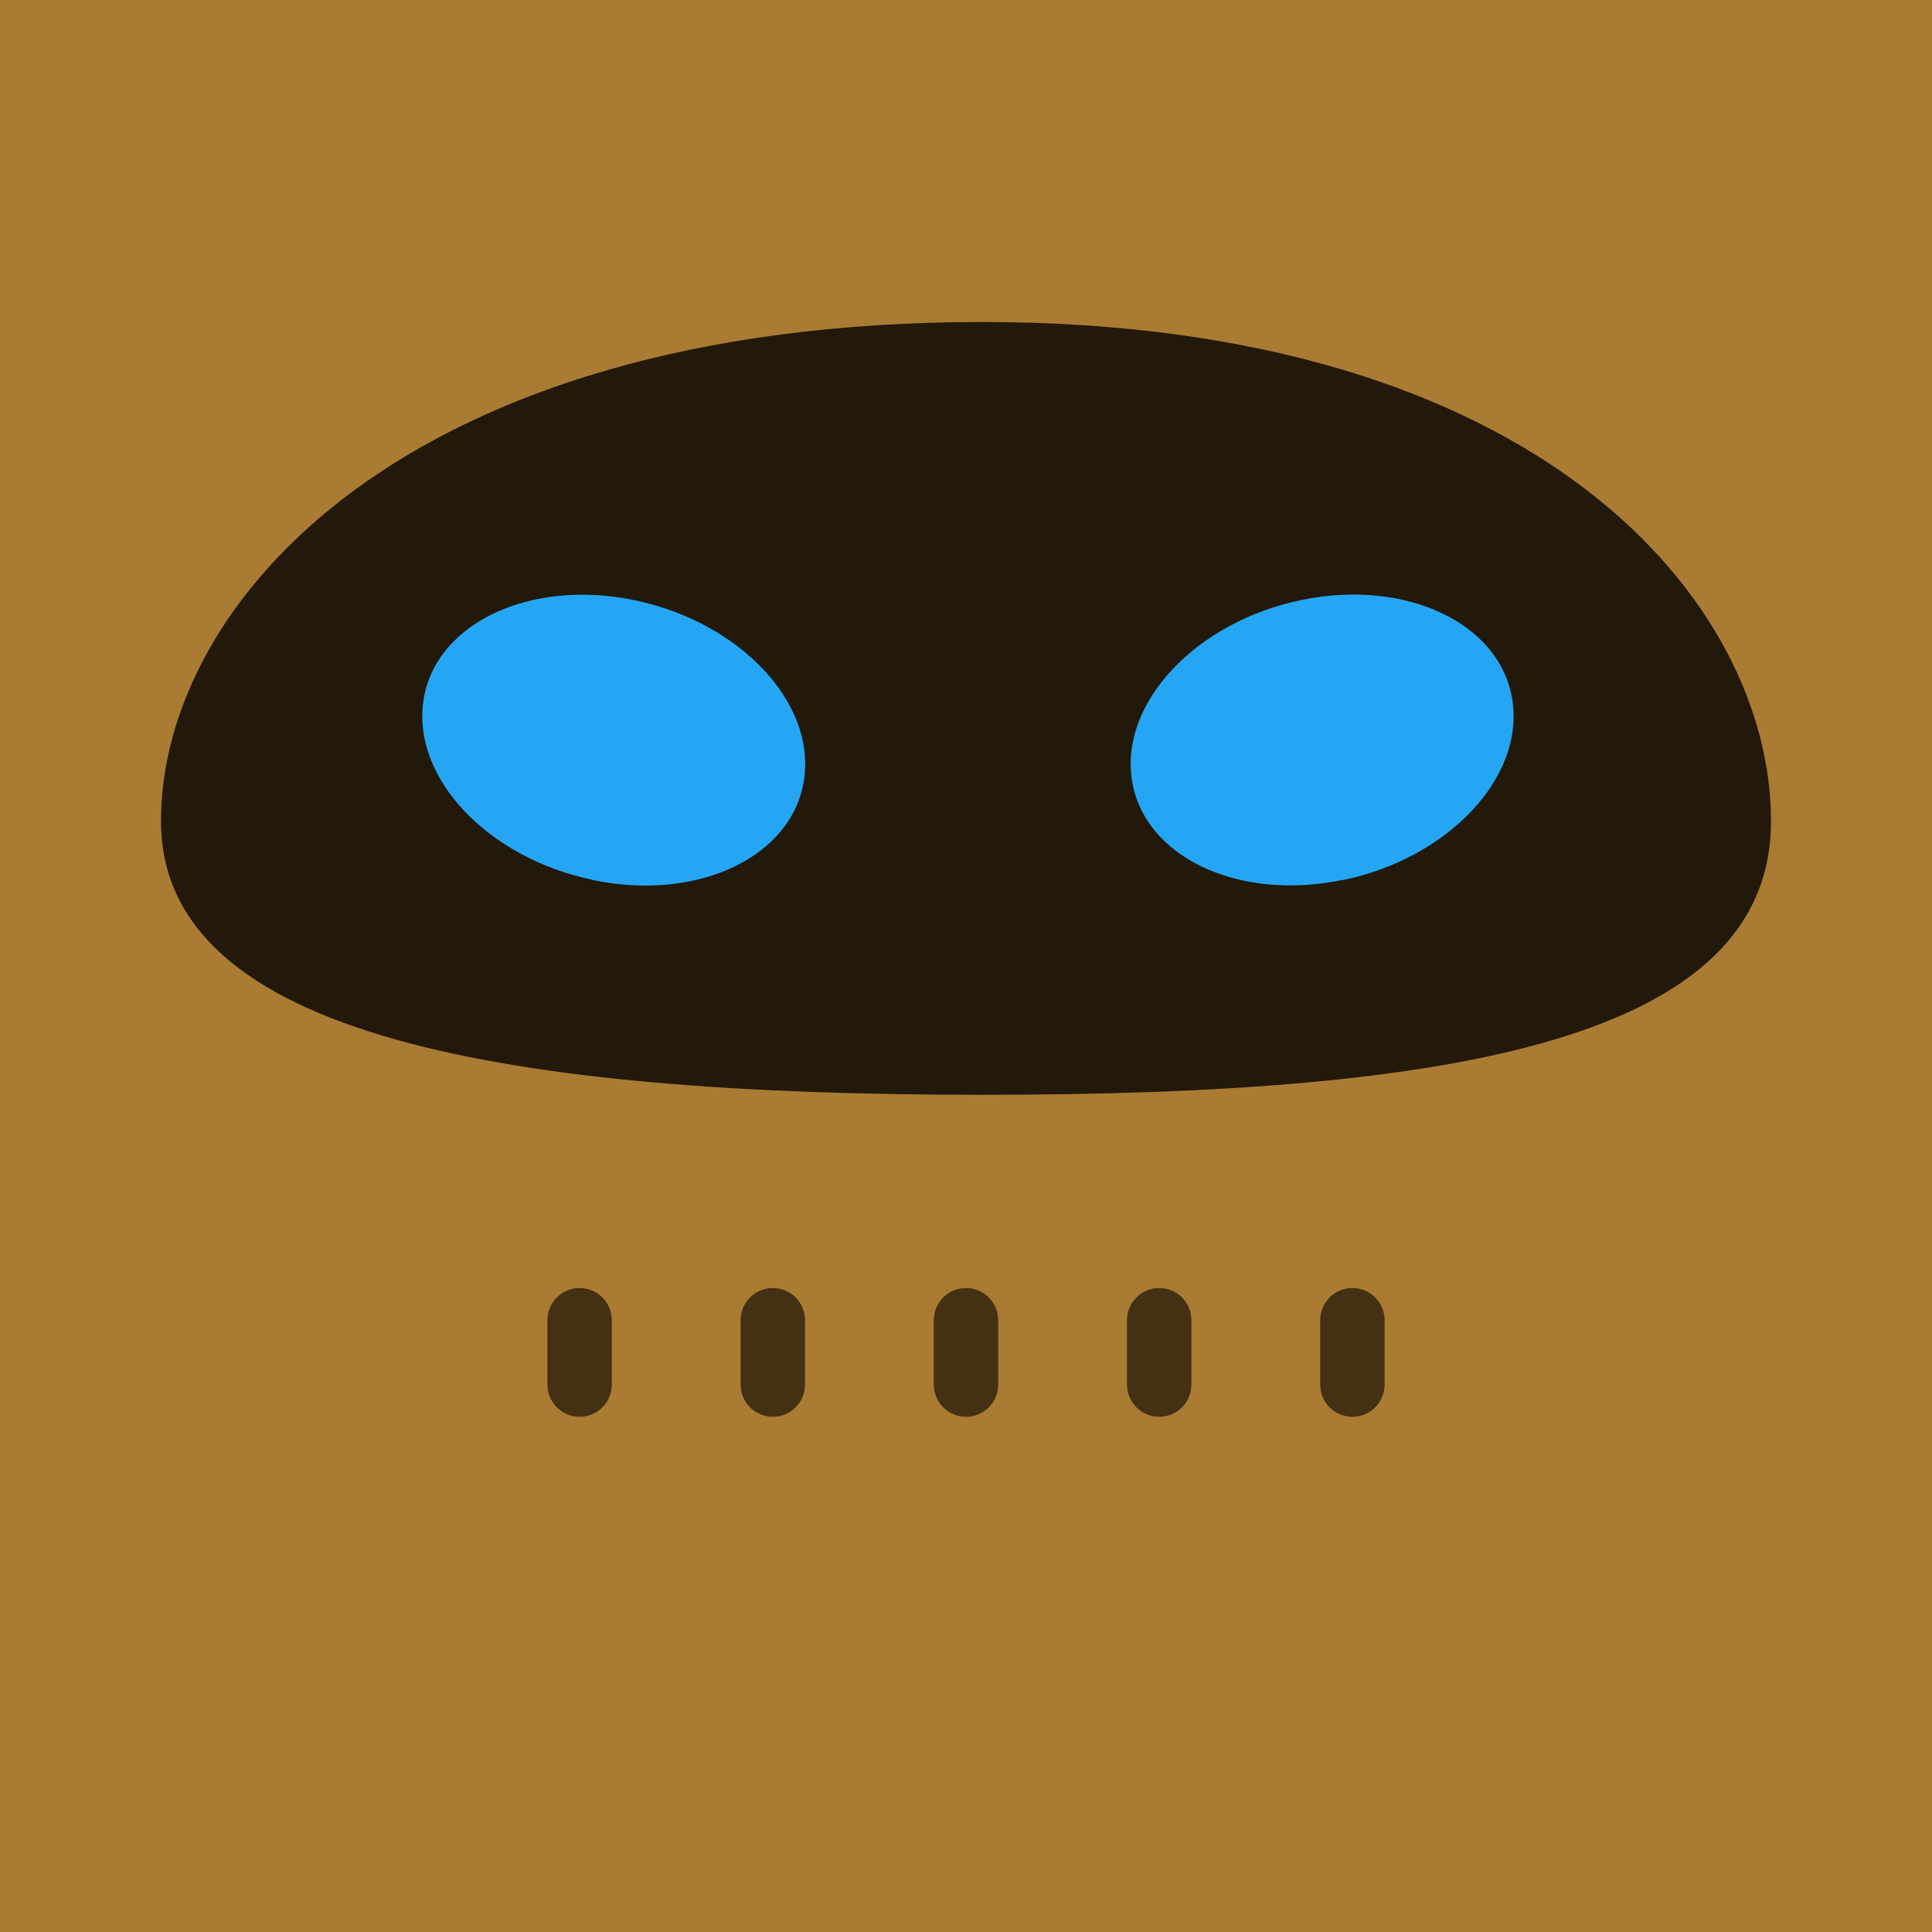
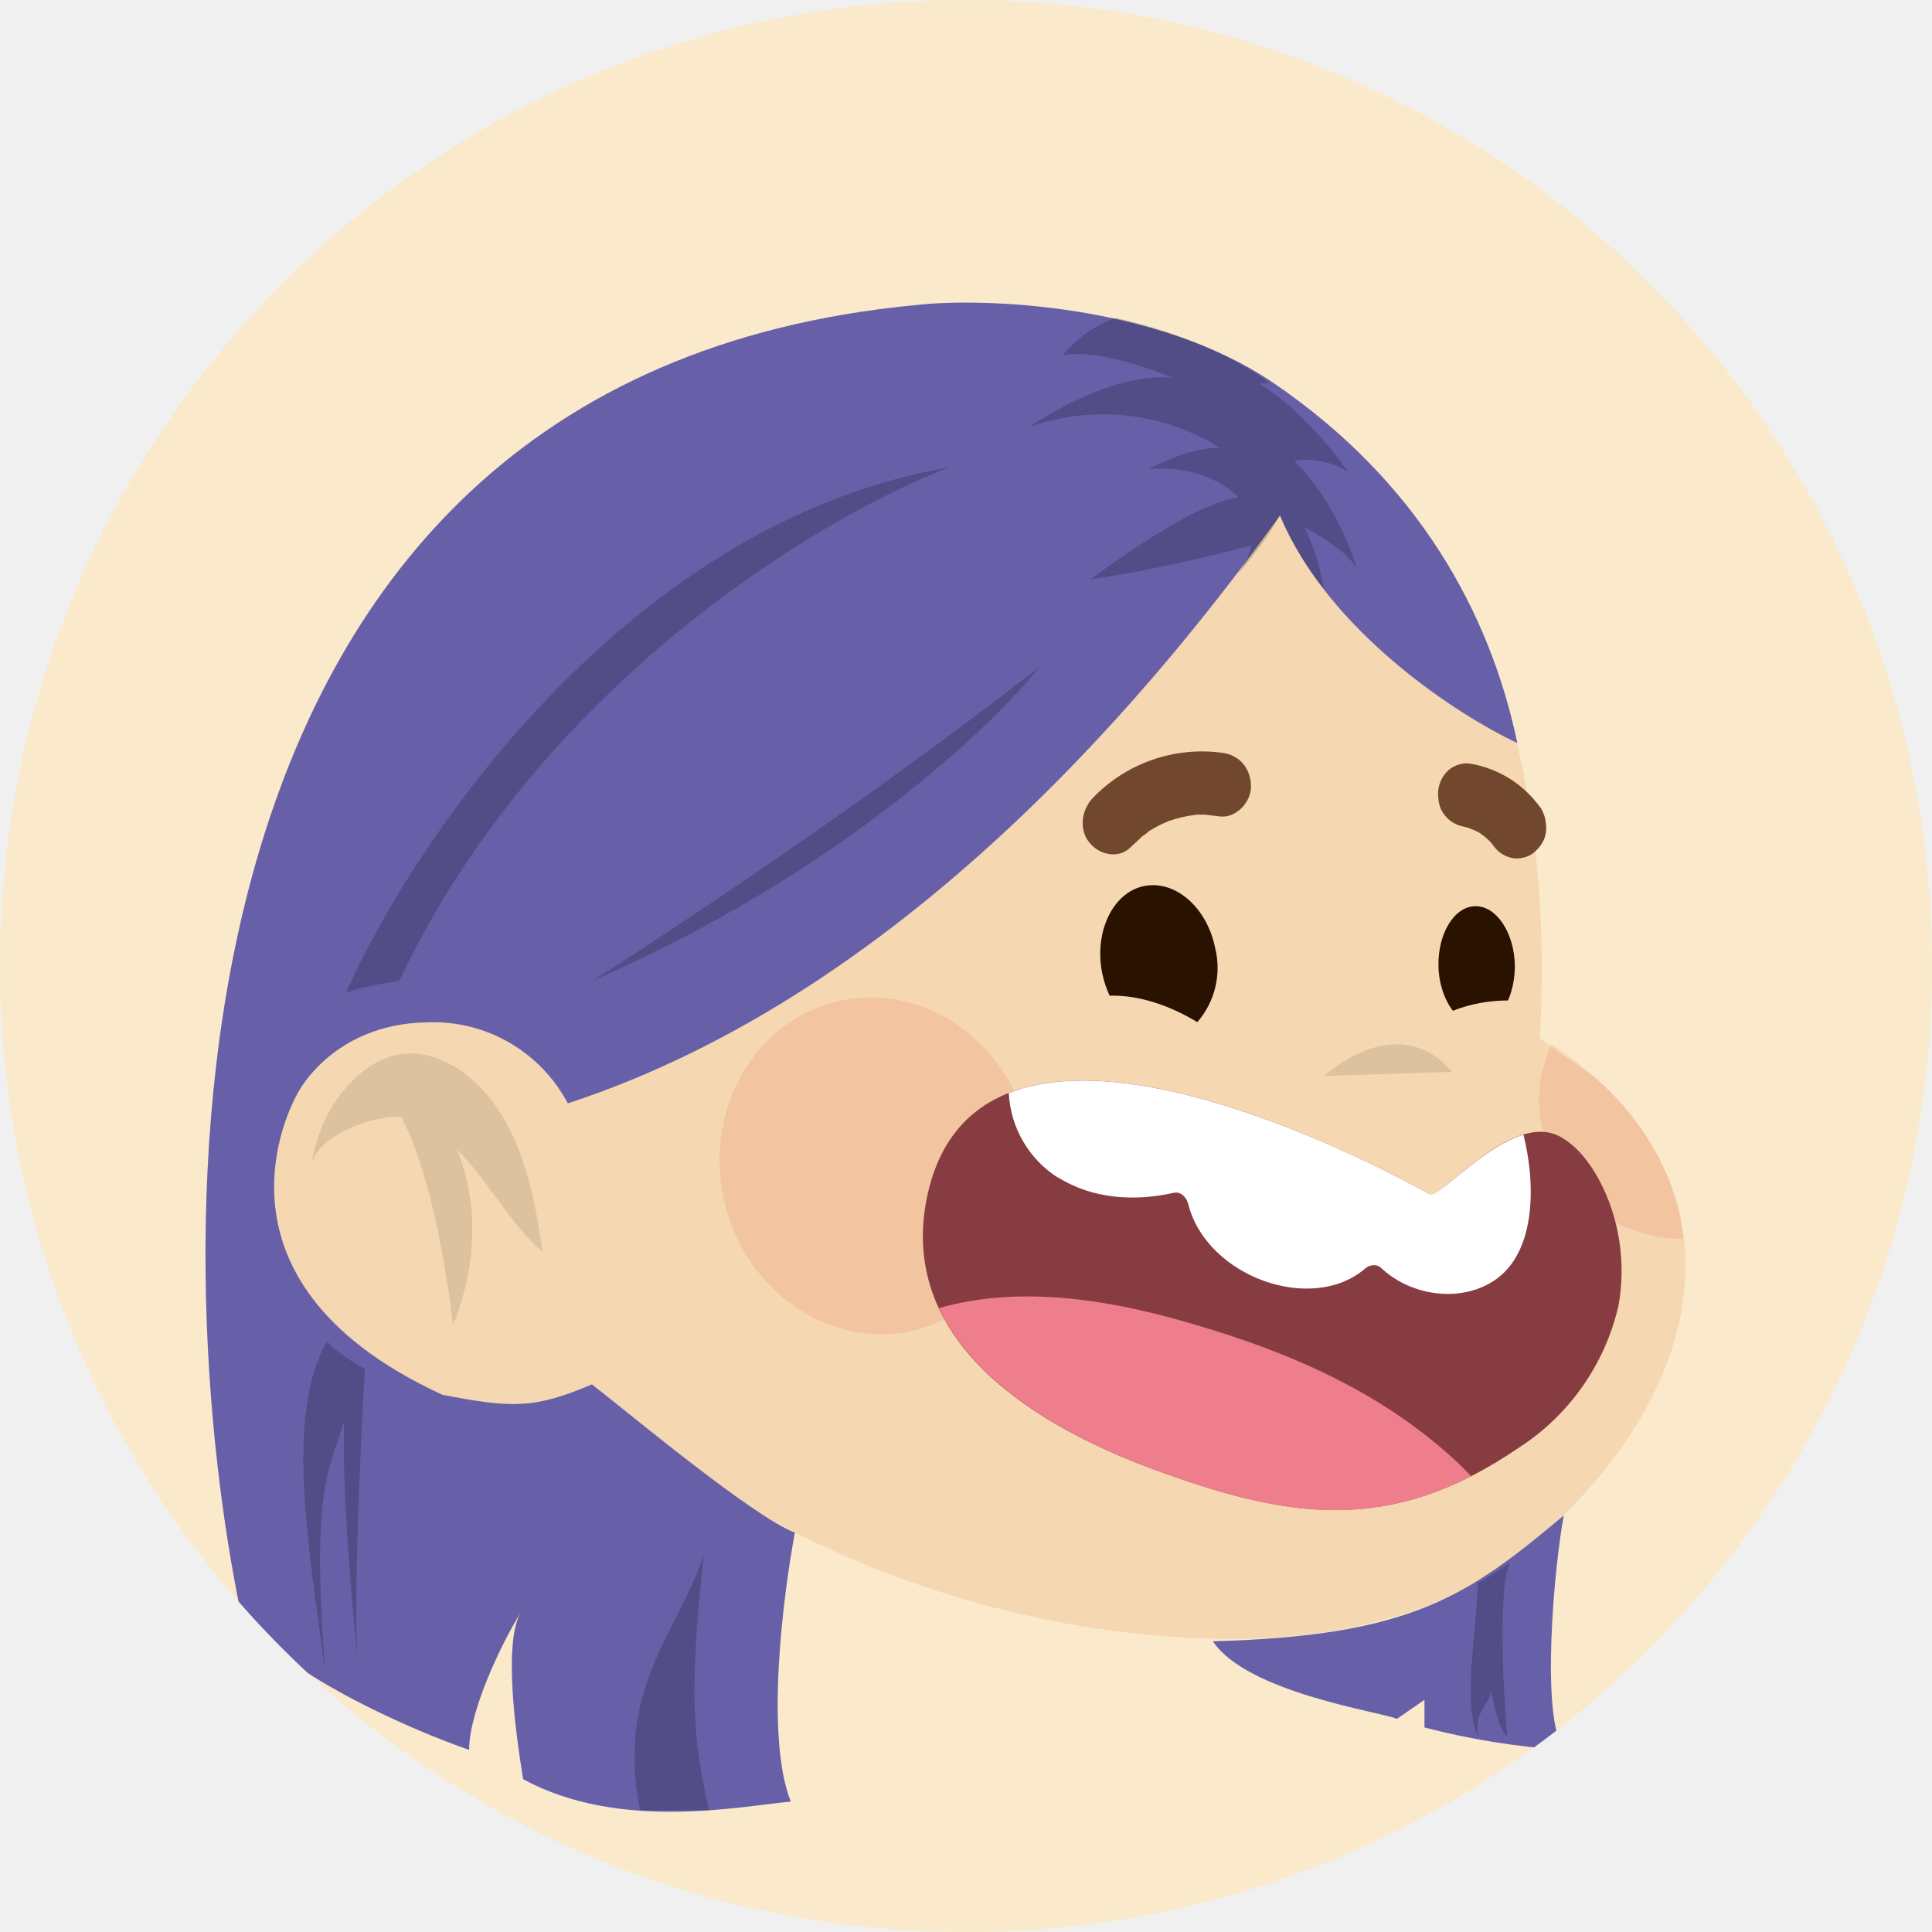
- <svg xmlns="http://www.w3.org/2000/svg" viewBox="0 0 120 120" fill="none" shape-rendering="auto" width="128" height="128">
+ <svg xmlns="http://www.w3.org/2000/svg" viewBox="0 0 480 480" fill="none" shape-rendering="auto" width="128" height="128">
  <mask id="viewboxMask">
-     <rect width="120" height="120" rx="0" ry="0" x="0" y="0" fill="#fff" />
+     <rect width="480" height="480" rx="240" ry="240" x="0" y="0" fill="#fff" />
  </mask>
  <g mask="url(#viewboxMask)">
-     <rect fill="#aa7b32" width="120" height="120" x="0" y="0" />
-     <g transform="translate(22 68)">
-       <g fill="#000" fill-opacity=".6">
-         <rect x="12" y="12" width="4" height="8" rx="2" />
-         <rect x="36" y="12" width="4" height="8" rx="2" />
-         <rect x="24" y="12" width="4" height="8" rx="2" />
-         <rect x="48" y="12" width="4" height="8" rx="2" />
-         <rect x="60" y="12" width="4" height="8" rx="2" />
-       </g>
+     <rect fill="#faeacb" width="480" height="480" x="0" y="0" />
+     <g transform="matrix(.85775 0 0 .85427 52 47)">
+       <path d="M264 38.6s131.4 20.6 121.4 208.1c0 .7 15.2 10.9 16.4 12a77.1 77.1 0 0 1 23.4 36.3c13.9 51.3-35.7 104.2-75.8 118.2a155 155 0 0 1-46.7 8.3c-103.1 3-239.7-62.7-246.7-191a202.7 202.7 0 0 1 15.1-83.9c0 .1 57.4-142.5 192.9-108Z" fill="#f5d7b1" />
+       <path d="M388.7 248.7a57 57 0 0 0-3.2 10.5 40 40 0 0 0 8.5 30.4 42.3 42.3 0 0 0 33 15.7c-3.2-31.7-29-50.7-38.3-56.6ZM203.5 332c24.4-5.2 39.6-31 33.9-57.5-5.7-26.5-30.2-43.7-54.6-38.5-24.4 5.3-39.5 31-33.8 57.6 5.7 26.5 30.1 43.7 54.5 38.5Z" fill="#DC2400" style="mix-blend-mode:multiply" opacity=".1" />
+       <path opacity=".1" d="M323 257.9s20.9-19.9 37-1.2Z" fill="#000" />
+       <path d="M128.7 356.9C59.3 391.7-3.7 304.4 16.5 255.3c12.9-31.4 50.4-33.8 72.1-5.2a185 185 0 0 1 29.1 59.1" fill="#f5d7b1" />
+       <path opacity=".1" d="M71.5 279c9 9 16.1 22.5 25 30-1.7-12.5-4.3-26-10.4-37.3-6.2-11.6-17.5-21-29-20.3-14.2 1-25.9 17.6-27.4 32.6 1-9 19-15 25.9-14.2 10.8 20.4 15 60.6 15 60.6 9-22.7 5.4-40.7 1-51.5Z" fill="#000" />
    </g>
-     <g transform="translate(8 20)">
-       <g fill-rule="evenodd" clip-rule="evenodd">
-         <path d="M53 0c34.75 0 49 17.47 49 31 0 13.53-19.59 17-49 17-29.05 0-51-3.47-51-17S17.11 0 53 0Z" fill="#000" fill-opacity=".8" />
-         <path d="M28.82 34.65c-6.53-1.35-11.24-6.34-10.52-11.14.72-4.79 6.6-7.58 13.12-6.23 6.53 1.36 11.24 6.35 10.52 11.15-.72 4.8-6.6 7.59-13.12 6.23ZM75.42 34.65c-6.52 1.36-12.4-1.43-13.12-6.23-.72-4.8 4-9.8 10.52-11.15 6.52-1.35 12.4 1.44 13.12 6.24.72 4.81-4 9.8-10.52 11.15Z" fill="#25A6F5" />
-       </g>
+     <g transform="matrix(.85472 0 0 .855 19 -17)">
+       <path d="M393.3 367c3 1.7 24.1-24.8 38.2-16.7 4.7 2.7 8.3 7.3 11 12.3 6 11 8 24.4 5.7 36.8a67 67 0 0 1-29 41.2c-37.4 25.5-67 20.7-106.8 6-31.4-11.7-74-35.6-65.2-78.7 15.6-76 146.1-1 146.1-1Z" fill="#873C41" />
+       <path d="M285.3 362c10.2 6.4 22.5 7 33.6 4.5 2.1-.5 3.8 1.3 4.3 3.4 5.4 21 36 32 51.5 18.5 1.2-1 3.3-1.3 4.5-.1 8.3 7.8 21.6 10 31.4 4.6 13.8-7.5 13.7-28.6 10-43.3-12.2 3.7-25 18.7-27.3 17.3 0 0-80.1-46-122.3-29.4a31 31 0 0 0 14.3 24.6Z" fill="#fff" />
+       <path d="M400.3 443.8c-22-20.1-48.9-31.4-76.2-39.3-23.4-6.9-49.7-11.3-73.4-4.5 11 23.5 39.2 38.2 61.7 46.6 34.8 12.9 61.8 18.2 93 2.2-1.7-1.7-3.3-3.4-5.1-5Z" fill="#EE7E8B" />
    </g>
+     <g transform="matrix(.85472 0 0 .855 19 -17)">
+       <path d="M300.3 309.2c8.9-.2 17.7 3 25.5 7.7a24 24 0 0 0 5.2-21.5c-2.4-12-11.8-20-20.9-18-9 2-14.4 13.5-11.9 25.5.5 2.3 1.2 4.3 2.1 6.3ZM416.1 310.6c1.3-2.9 2-6.4 2-10.2-.2-9.5-5.3-17.2-11.4-17.2-6.1 0-11 7.8-10.8 17.4.1 5.2 1.8 9.9 4.2 13 5-2 10.5-3 16-3Z" fill="#2A1200" />
+       <path d="M333.5 238.7a43.9 43.9 0 0 0-38.2 13.2c-3.2 3.4-4 9.3-.7 13 3 3.6 8.6 4.6 12 1l3.2-3c.4-.3 1.3-.8 1.6-1.2l.5-.4a37.7 37.7 0 0 1 6-3c.5 0 1.2-.4 1.7-.5a35.6 35.6 0 0 1 6.3-1.2h2l4.3.5c4.4.7 9-3.6 9.2-8.4.1-5.3-3.2-9.3-8-10ZM425.4 254.4a31.4 31.4 0 0 0-20.2-12.6c-2.1-.4-4.6.4-6.3 1.8a9.5 9.5 0 0 0-3.1 6.2c-.1 2.4.3 5 1.8 6.8a9 9 0 0 0 5.7 3.5l1.2.3c1 .4 2.1.8 3.2 1.4 1.2.8 2.3 1.7 3.3 2.7l1 1.3a8.8 8.8 0 0 0 5.8 3.5c2 .2 4.6-.4 6.2-2 1.7-1.5 3-3.6 3.2-6 .1-2.5-.4-5-1.8-7Z" fill="#71472D" />
+     </g>
+     <g transform="matrix(.85472 0 0 .85667 18 -15)">
+       <path d="M351 167c-32.5 45-106 137.5-207 170.5a44.3 44.3 0 0 0-41-23.5c-27.5.5-37.5 20.5-37.5 20.5s-32 53.5 42 87.5c20.5 4 27 4 43.5-3 11.2 8.7 46.6 38.2 59 43-3.2 16.8-8.8 58.8-1.2 78-14.5 1.3-49.8 8.7-77.8-6.5-2.8-17.1-5.3-39.5-.9-48-5.3 8.5-14.8 28.2-14.8 39.5-16-5.5-51.6-20.8-66-38C27 382 19 127.5 245 106c19.8-2.3 70.4-.3 104 22.5C391 157 412 195 420 233c-17.2-8-55-32.4-69-66ZM433.5 525c-6.8-9.6-2.8-53.2 0-68-28 23.5-44.5 35-102 36.5 10 15 49 20.5 53.5 22.5l8-5.5v8a215 215 0 0 0 40.5 6.5Z" fill="#6760a9" />
+       <path d="M312.6 153.6c18-1.6 26.3 8.2 26.3 8.2-13.9 1.6-42.8 23.7-42.9 23.7 20.7-2.8 46.7-9.8 46.7-9.8-.3 2.3-1.9 5.2-4 8.4 5.2-6.2 9.5-12 12.3-17.1a94.4 94.4 0 0 0 12.7 21.3 58.6 58.6 0 0 0-5.6-17.9s13.6 7 15.4 12.7c0 0-4.5-18-18.4-32 0 0 8.7-1.5 15.8 3.4 0 0-11.3-16.8-26-25.8h3.3l-1.7-1.2c-13-8.9-28.3-14.4-43.2-17.8-9.2 2.9-15.5 10.8-15.5 10.8 12.4-2 32 6.6 32 6.6-18.5-2-41.8 14.3-41.8 14.3a64.2 64.2 0 0 1 55.7 6.1c-8.3-.8-21 6.1-21 6.1Z" fill="#000" fill-opacity=".2" />
+       <path d="M281 211c-14 17.7-59.6 60.6-130 91 22.3-14 79.6-51.8 130-91ZM95 302c40.8-86.4 123.7-135.3 160-149-93.6 16-156 108.3-175.5 152.5 3.6-1.6 11.8-3 15.5-3.5ZM74 406.5c2 2.5 7.8 6.4 11 8-1.3 22-3.2 64.5-2.2 83.3-2-18.9-4.5-50.8-3.8-68.3-3.7 13.3-9.9 17.8-5.5 73-4.7-35.7-11.9-74.4.5-96ZM408.5 476.5c2.8-1.2 7.5-4.5 9.5-6-3.6 6-2.2 36.2-1 50.5-2.4-2-4-9.5-4.5-13-1.6 5.2-4.7 5.5-4 13-4.4-10-.5-28.5 0-44.5ZM183.5 468.5c-4.8 43.6-2.5 55.5 1.5 74h-20c-7.2-35.2 11.2-52 18.5-74Z" fill="#000" fill-opacity=".2" />
+     </g>
+     <g transform="matrix(.85472 0 0 .85667 14 -12)" />
  </g>
</svg>
